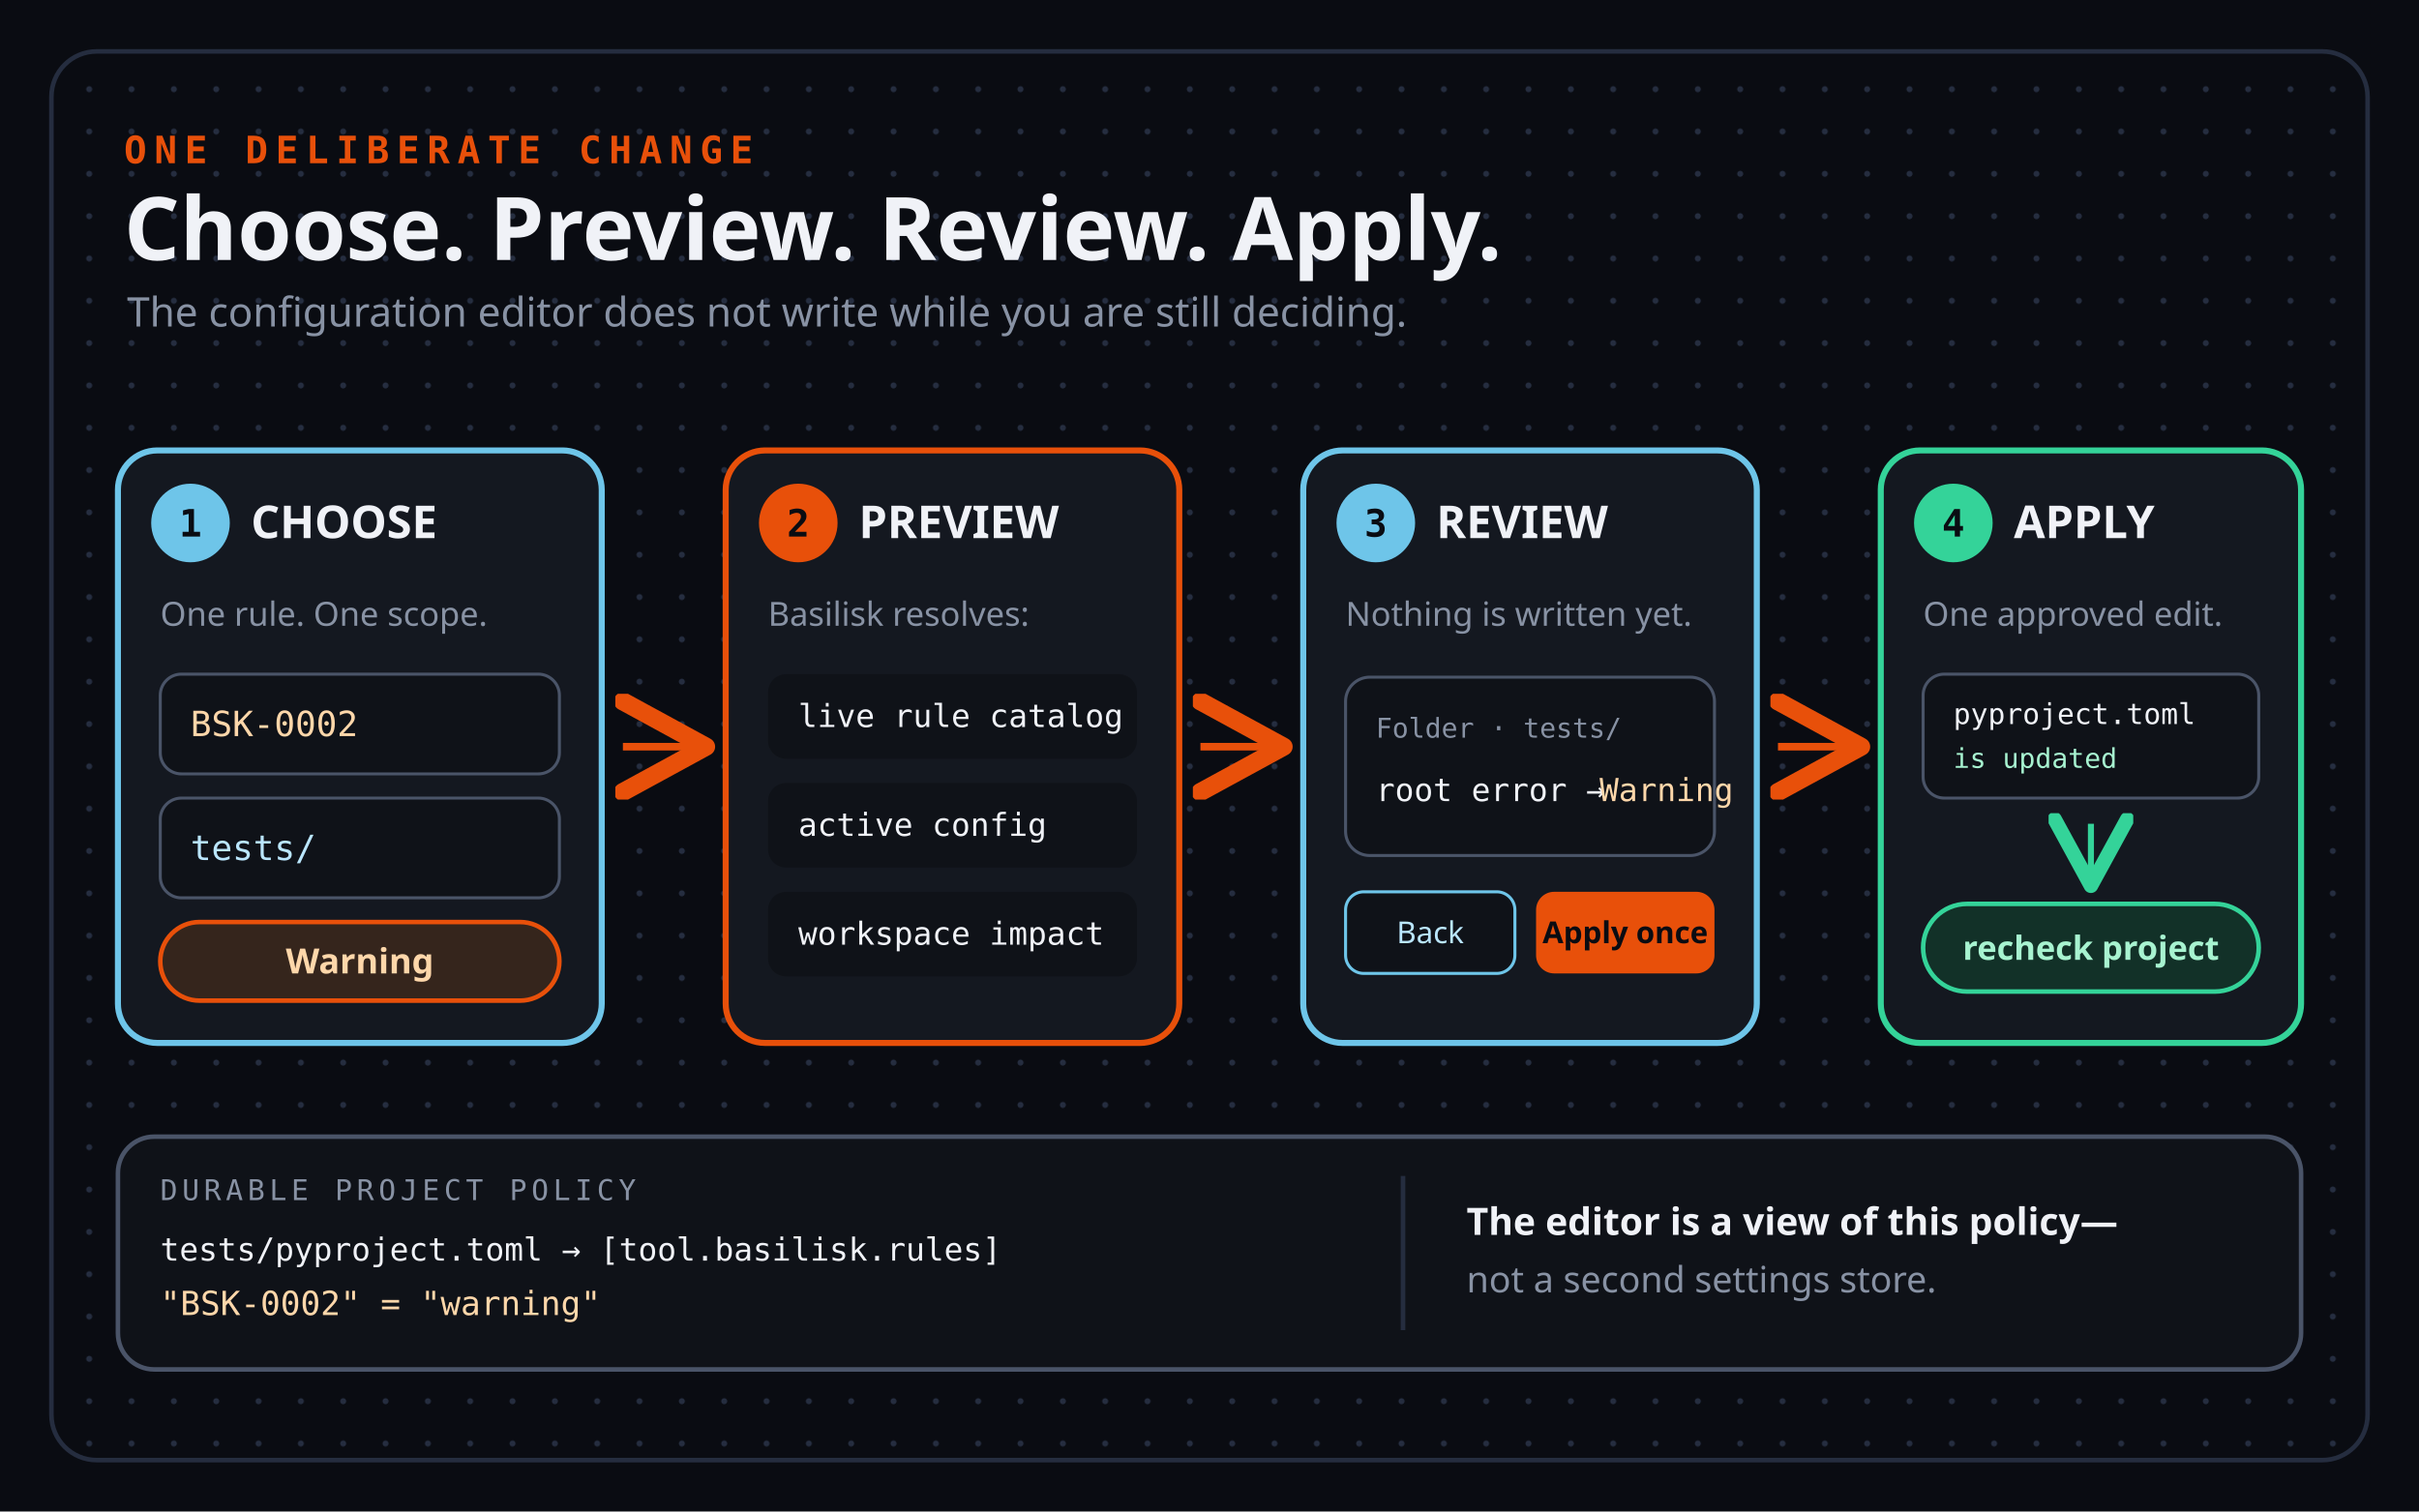
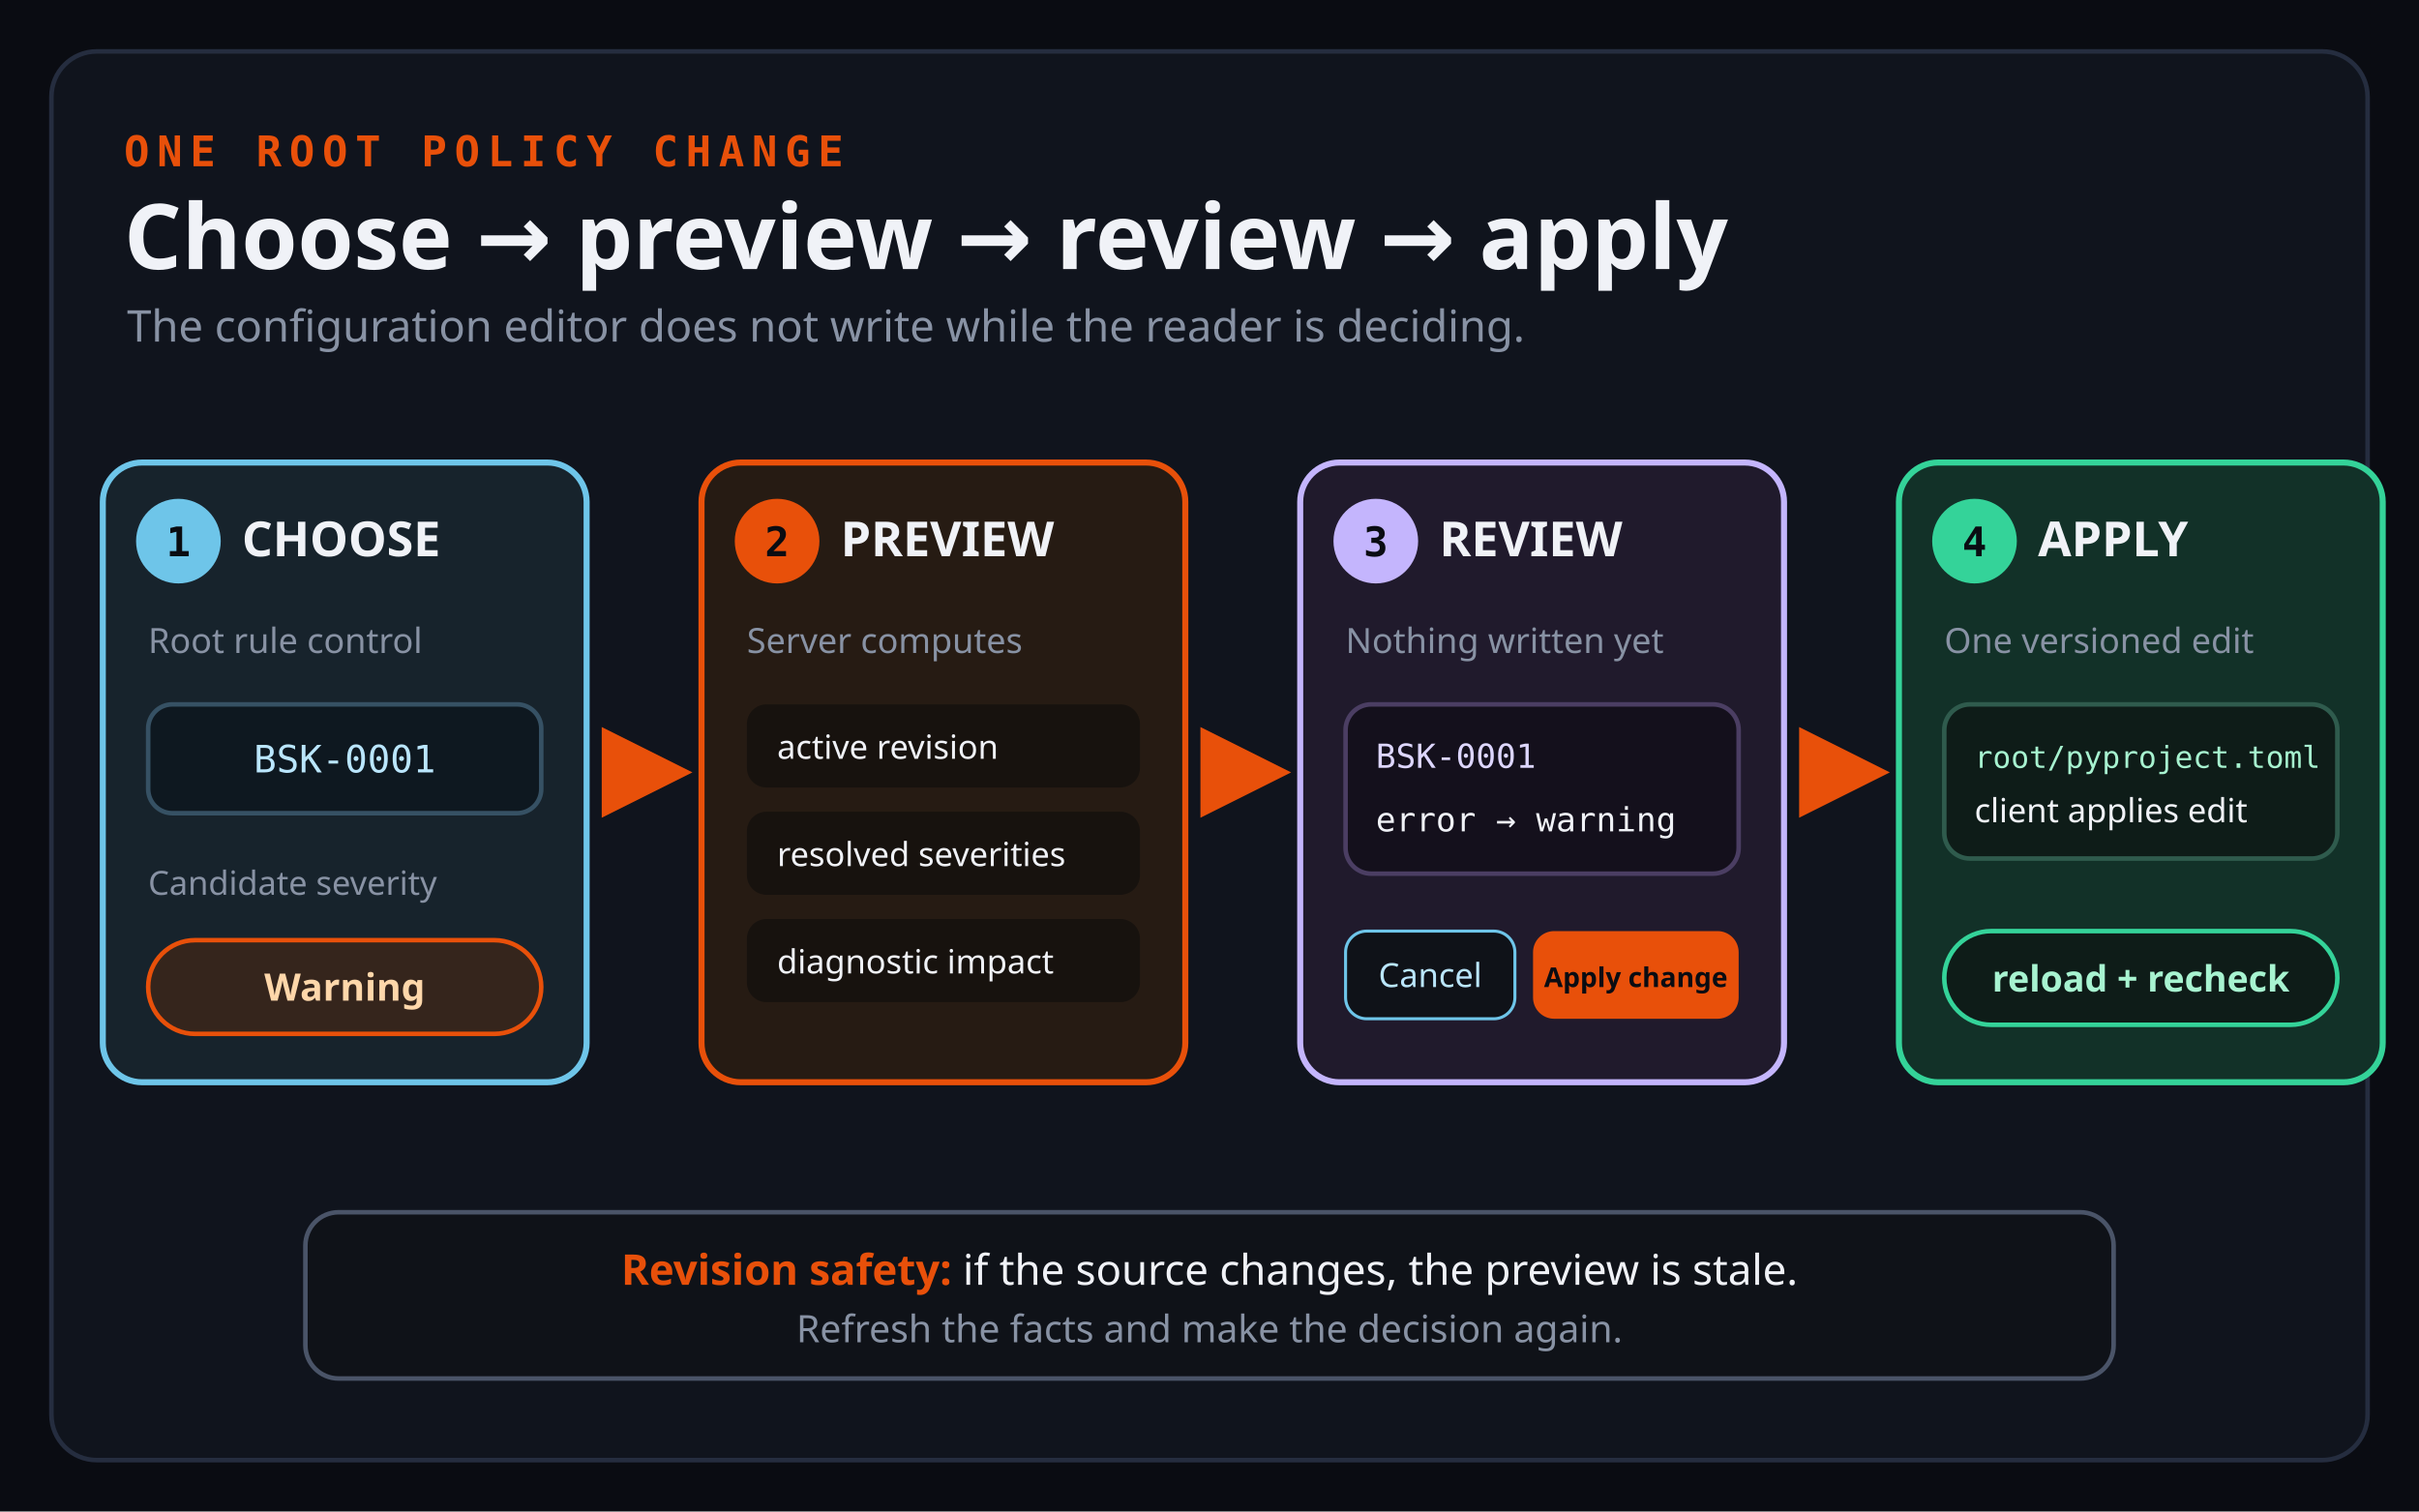
- <svg xmlns="http://www.w3.org/2000/svg" width="1600" height="1000" viewBox="0 0 1600 1000" role="img" aria-labelledby="title description">
+ <svg xmlns="http://www.w3.org/2000/svg" width="1600" height="1000" viewBox="0 0 1600 1000" role="img" aria-labelledby="title desc">
  <defs>
-     <pattern id="dots" width="28" height="28" patternUnits="userSpaceOnUse">
-       <circle cx="3" cy="3" r="2" fill="#252d3f" />
-     </pattern>
-     <marker id="arrow" markerWidth="14" markerHeight="14" refX="11" refY="7" orient="auto">
-       <path d="M1 1L12 7L1 13" fill="none" stroke="#e8500a" stroke-width="2.4" stroke-linecap="round" stroke-linejoin="round" />
-     </marker>
-     <marker id="arrow-green" markerWidth="14" markerHeight="14" refX="11" refY="7" orient="auto">
-       <path d="M1 1L12 7L1 13" fill="none" stroke="#34d399" stroke-width="2.4" stroke-linecap="round" stroke-linejoin="round" />
+     <marker id="arrow" markerWidth="12" markerHeight="12" refX="10" refY="6" orient="auto">
+       <path d="M0 0 L12 6 L0 12 Z" fill="#e8500a" />
    </marker>
  </defs>
  <rect width="1600" height="1000" fill="#0a0c12" />
-   <rect x="34" y="34" width="1532" height="932" rx="30" fill="url(#dots)" stroke="#252d3f" stroke-width="3" />
-   <text x="82" y="108" fill="#e8500a" font-family="'JetBrains Mono',monospace" font-size="25" font-weight="700" letter-spacing="5">ONE DELIBERATE CHANGE</text>
-   <text x="82" y="172" fill="#f0f2f7" font-family="'Space Grotesk',system-ui,sans-serif" font-size="58" font-weight="800">Choose. Preview. Review. Apply.</text>
-   <text x="84" y="216" fill="#8892a4" font-family="'Space Grotesk',system-ui,sans-serif" font-size="27">The configuration editor does not write while you are still deciding.</text>
-   <g transform="translate(78 298)">
-     <rect width="320" height="392" rx="26" fill="#141820" stroke="#6ec5e9" stroke-width="4" />
-     <circle cx="48" cy="48" r="26" fill="#6ec5e9" />
-     <text x="48" y="57" text-anchor="middle" fill="#0a0c12" font-family="'JetBrains Mono',monospace" font-size="25" font-weight="800">1</text>
-     <text x="88" y="58" fill="#f0f2f7" font-family="'Space Grotesk',system-ui,sans-serif" font-size="30" font-weight="750">CHOOSE</text>
-     <text x="28" y="116" fill="#8892a4" font-family="'Space Grotesk',system-ui,sans-serif" font-size="22">One rule. One scope.</text>
-     <rect x="28" y="148" width="264" height="66" rx="14" fill="#0f1218" stroke="#4a5468" stroke-width="2" />
-     <text x="48" y="189" fill="#fed7aa" font-family="'JetBrains Mono',monospace" font-size="23">BSK-0002</text>
-     <rect x="28" y="230" width="264" height="66" rx="14" fill="#0f1218" stroke="#4a5468" stroke-width="2" />
-     <text x="48" y="271" fill="#bae6fd" font-family="'JetBrains Mono',monospace" font-size="23">tests/</text>
-     <rect x="28" y="312" width="264" height="52" rx="26" fill="#35251c" stroke="#e8500a" stroke-width="3" />
-     <text x="160" y="346" text-anchor="middle" fill="#fed7aa" font-family="'Space Grotesk',system-ui,sans-serif" font-size="23" font-weight="700">Warning</text>
-   </g>
-   <path d="M412 494H462" fill="none" stroke="#e8500a" stroke-width="5" marker-end="url(#arrow)" />
-   <g transform="translate(480 298)">
-     <rect width="300" height="392" rx="26" fill="#141820" stroke="#e8500a" stroke-width="4" />
-     <circle cx="48" cy="48" r="26" fill="#e8500a" />
-     <text x="48" y="57" text-anchor="middle" fill="#0a0c12" font-family="'JetBrains Mono',monospace" font-size="25" font-weight="800">2</text>
-     <text x="88" y="58" fill="#f0f2f7" font-family="'Space Grotesk',system-ui,sans-serif" font-size="30" font-weight="750">PREVIEW</text>
-     <text x="28" y="116" fill="#8892a4" font-family="'Space Grotesk',system-ui,sans-serif" font-size="22">Basilisk resolves:</text>
-     <g font-family="'JetBrains Mono',monospace" font-size="21">
-       <rect x="28" y="148" width="244" height="56" rx="12" fill="#0f1218" />
-       <text x="48" y="183" fill="#f0f2f7">live rule catalog</text>
-       <rect x="28" y="220" width="244" height="56" rx="12" fill="#0f1218" />
-       <text x="48" y="255" fill="#f0f2f7">active config</text>
-       <rect x="28" y="292" width="244" height="56" rx="12" fill="#0f1218" />
-       <text x="48" y="327" fill="#f0f2f7">workspace impact</text>
+   <rect x="34" y="34" width="1532" height="932" rx="30" fill="#10141d" stroke="#252d3f" stroke-width="3" />
+   <text x="82" y="110" fill="#e8500a" font-family="monospace" font-size="28" font-weight="700" letter-spacing="5">ONE ROOT POLICY CHANGE</text>
+   <text x="82" y="178" fill="#f0f2f7" font-family="system-ui,sans-serif" font-size="60" font-weight="800">Choose → preview → review → apply</text>
+   <text x="84" y="226" fill="#8892a4" font-family="system-ui,sans-serif" font-size="29">The configuration editor does not write while the reader is deciding.</text>
+   <g transform="translate(68 306)">
+     <g>
+       <rect width="320" height="410" rx="26" fill="#17232c" stroke="#6ec5e9" stroke-width="4" />
+       <circle cx="50" cy="52" r="28" fill="#6ec5e9" />
+       <text x="50" y="62" text-anchor="middle" fill="#0a0c12" font-family="monospace" font-size="27" font-weight="800">1</text>
+       <text x="92" y="62" fill="#f0f2f7" font-family="system-ui,sans-serif" font-size="32" font-weight="750">CHOOSE</text>
+       <text x="30" y="126" fill="#8892a4" font-family="system-ui,sans-serif" font-size="23">Root rule control</text>
+       <rect x="30" y="160" width="260" height="72" rx="16" fill="#0e1820" stroke="#365164" stroke-width="3" />
+       <text x="160" y="205" text-anchor="middle" fill="#bae6fd" font-family="monospace" font-size="25">BSK-0001</text>
+       <text x="30" y="286" fill="#8892a4" font-family="system-ui,sans-serif" font-size="22">Candidate severity</text>
+       <rect x="30" y="316" width="260" height="62" rx="31" fill="#35251c" stroke="#e8500a" stroke-width="3" />
+       <text x="160" y="356" text-anchor="middle" fill="#fed7aa" font-family="system-ui,sans-serif" font-size="25" font-weight="700">Warning</text>
+     </g>
+     <line x1="332" y1="205" x2="380" y2="205" stroke="#e8500a" stroke-width="5" marker-end="url(#arrow)" />
+     <g transform="translate(396)">
+       <rect width="320" height="410" rx="26" fill="#261b13" stroke="#e8500a" stroke-width="4" />
+       <circle cx="50" cy="52" r="28" fill="#e8500a" />
+       <text x="50" y="62" text-anchor="middle" fill="#0a0c12" font-family="monospace" font-size="27" font-weight="800">2</text>
+       <text x="92" y="62" fill="#f0f2f7" font-family="system-ui,sans-serif" font-size="32" font-weight="750">PREVIEW</text>
+       <text x="30" y="126" fill="#8892a4" font-family="system-ui,sans-serif" font-size="23">Server computes</text>
+       <rect x="30" y="160" width="260" height="55" rx="13" fill="#17120e" />
+       <text x="50" y="196" fill="#f0f2f7" font-family="system-ui,sans-serif" font-size="22">active revision</text>
+       <rect x="30" y="231" width="260" height="55" rx="13" fill="#17120e" />
+       <text x="50" y="267" fill="#f0f2f7" font-family="system-ui,sans-serif" font-size="22">resolved severities</text>
+       <rect x="30" y="302" width="260" height="55" rx="13" fill="#17120e" />
+       <text x="50" y="338" fill="#f0f2f7" font-family="system-ui,sans-serif" font-size="22">diagnostic impact</text>
+     </g>
+     <line x1="728" y1="205" x2="776" y2="205" stroke="#e8500a" stroke-width="5" marker-end="url(#arrow)" />
+     <g transform="translate(792)">
+       <rect width="320" height="410" rx="26" fill="#201a2c" stroke="#c4b5fd" stroke-width="4" />
+       <circle cx="50" cy="52" r="28" fill="#c4b5fd" />
+       <text x="50" y="62" text-anchor="middle" fill="#0a0c12" font-family="monospace" font-size="27" font-weight="800">3</text>
+       <text x="92" y="62" fill="#f0f2f7" font-family="system-ui,sans-serif" font-size="32" font-weight="750">REVIEW</text>
+       <text x="30" y="126" fill="#8892a4" font-family="system-ui,sans-serif" font-size="23">Nothing written yet</text>
+       <rect x="30" y="160" width="260" height="112" rx="17" fill="#14101c" stroke="#4b3e63" stroke-width="3" />
+       <text x="50" y="202" fill="#ddd6fe" font-family="monospace" font-size="22">BSK-0001</text>
+       <text x="50" y="244" fill="#f0f2f7" font-family="monospace" font-size="22">error → warning</text>
+       <rect x="30" y="310" width="112" height="58" rx="14" fill="#0f1218" stroke="#6ec5e9" stroke-width="2" />
+       <text x="86" y="347" text-anchor="middle" fill="#bae6fd" font-family="system-ui,sans-serif" font-size="22">Cancel</text>
+       <rect x="154" y="310" width="136" height="58" rx="14" fill="#e8500a" />
+       <text x="222" y="347" text-anchor="middle" fill="#0a0c12" font-family="system-ui,sans-serif" font-size="18" font-weight="750">Apply change</text>
+     </g>
+     <line x1="1124" y1="205" x2="1172" y2="205" stroke="#e8500a" stroke-width="5" marker-end="url(#arrow)" />
+     <g transform="translate(1188)">
+       <rect width="320" height="410" rx="26" fill="#123128" stroke="#34d399" stroke-width="4" />
+       <circle cx="50" cy="52" r="28" fill="#34d399" />
+       <text x="50" y="62" text-anchor="middle" fill="#0a0c12" font-family="monospace" font-size="27" font-weight="800">4</text>
+       <text x="92" y="62" fill="#f0f2f7" font-family="system-ui,sans-serif" font-size="32" font-weight="750">APPLY</text>
+       <text x="30" y="126" fill="#8892a4" font-family="system-ui,sans-serif" font-size="23">One versioned edit</text>
+       <rect x="30" y="160" width="260" height="102" rx="17" fill="#0e1c18" stroke="#2f5b4d" stroke-width="3" />
+       <text x="50" y="202" fill="#a7f3d0" font-family="monospace" font-size="20">root/pyproject.toml</text>
+       <text x="50" y="238" fill="#f0f2f7" font-family="system-ui,sans-serif" font-size="22">client applies edit</text>
+       <rect x="30" y="310" width="260" height="62" rx="31" fill="#0e1c18" stroke="#34d399" stroke-width="3" />
+       <text x="160" y="350" text-anchor="middle" fill="#a7f3d0" font-family="system-ui,sans-serif" font-size="24" font-weight="700">reload + recheck</text>
    </g>
  </g>
-   <path d="M794 494H844" fill="none" stroke="#e8500a" stroke-width="5" marker-end="url(#arrow)" />
-   <g transform="translate(862 298)">
-     <rect width="300" height="392" rx="26" fill="#141820" stroke="#6ec5e9" stroke-width="4" />
-     <circle cx="48" cy="48" r="26" fill="#6ec5e9" />
-     <text x="48" y="57" text-anchor="middle" fill="#0a0c12" font-family="'JetBrains Mono',monospace" font-size="25" font-weight="800">3</text>
-     <text x="88" y="58" fill="#f0f2f7" font-family="'Space Grotesk',system-ui,sans-serif" font-size="30" font-weight="750">REVIEW</text>
-     <text x="28" y="116" fill="#8892a4" font-family="'Space Grotesk',system-ui,sans-serif" font-size="22">Nothing is written yet.</text>
-     <rect x="28" y="150" width="244" height="118" rx="16" fill="#0f1218" stroke="#4a5468" stroke-width="2" />
-     <text x="48" y="190" fill="#8892a4" font-family="'JetBrains Mono',monospace" font-size="18">Folder · tests/</text>
-     <text x="48" y="232" fill="#f0f2f7" font-family="'JetBrains Mono',monospace" font-size="21">root error →</text>
-     <text x="196" y="232" fill="#fed7aa" font-family="'JetBrains Mono',monospace" font-size="21">Warning</text>
-     <rect x="28" y="292" width="112" height="54" rx="12" fill="#0f1218" stroke="#6ec5e9" stroke-width="2" />
-     <text x="84" y="326" text-anchor="middle" fill="#bae6fd" font-family="'Space Grotesk',system-ui,sans-serif" font-size="20">Back</text>
-     <rect x="154" y="292" width="118" height="54" rx="12" fill="#e8500a" />
-     <text x="213" y="326" text-anchor="middle" fill="#0a0c12" font-family="'Space Grotesk',system-ui,sans-serif" font-size="20" font-weight="750">Apply once</text>
-   </g>
-   <path d="M1176 494H1226" fill="none" stroke="#e8500a" stroke-width="5" marker-end="url(#arrow)" />
-   <g transform="translate(1244 298)">
-     <rect width="278" height="392" rx="26" fill="#141820" stroke="#34d399" stroke-width="4" />
-     <circle cx="48" cy="48" r="26" fill="#34d399" />
-     <text x="48" y="57" text-anchor="middle" fill="#0a0c12" font-family="'JetBrains Mono',monospace" font-size="25" font-weight="800">4</text>
-     <text x="88" y="58" fill="#f0f2f7" font-family="'Space Grotesk',system-ui,sans-serif" font-size="30" font-weight="750">APPLY</text>
-     <text x="28" y="116" fill="#8892a4" font-family="'Space Grotesk',system-ui,sans-serif" font-size="22">One approved edit.</text>
-     <rect x="28" y="148" width="222" height="82" rx="14" fill="#0f1218" stroke="#4a5468" stroke-width="2" />
-     <text x="48" y="181" fill="#f0f2f7" font-family="'JetBrains Mono',monospace" font-size="19">pyproject.toml</text>
-     <text x="48" y="210" fill="#a7f3d0" font-family="'JetBrains Mono',monospace" font-size="18">is updated</text>
-     <path d="M139 247V284" fill="none" stroke="#34d399" stroke-width="4" marker-end="url(#arrow-green)" />
-     <rect x="28" y="300" width="222" height="58" rx="29" fill="#123128" stroke="#34d399" stroke-width="3" />
-     <text x="139" y="337" text-anchor="middle" fill="#a7f3d0" font-family="'Space Grotesk',system-ui,sans-serif" font-size="22" font-weight="700">recheck project</text>
-   </g>
-   <g transform="translate(78 752)">
-     <rect width="1444" height="154" rx="24" fill="#0f1218" stroke="#4a5468" stroke-width="3" />
-     <text x="28" y="42" fill="#8892a4" font-family="'JetBrains Mono',monospace" font-size="19" letter-spacing="3">DURABLE PROJECT POLICY</text>
-     <text x="28" y="82" fill="#f0f2f7" font-family="'JetBrains Mono',monospace" font-size="21">tests/pyproject.toml → [tool.basilisk.rules]</text>
-     <text x="28" y="118" fill="#fed7aa" font-family="'JetBrains Mono',monospace" font-size="22">"BSK-0002" = "warning"</text>
-     <line x1="850" y1="26" x2="850" y2="128" stroke="#252d3f" stroke-width="3" />
-     <text x="892" y="65" fill="#f0f2f7" font-family="'Space Grotesk',system-ui,sans-serif" font-size="25" font-weight="700">The editor is a view of this policy—</text>
-     <text x="892" y="103" fill="#8892a4" font-family="'Space Grotesk',system-ui,sans-serif" font-size="24">not a second settings store.</text>
-   </g>
+   <rect x="202" y="802" width="1196" height="110" rx="22" fill="#0f1218" stroke="#4a5468" stroke-width="3" />
+   <text x="800" y="850" text-anchor="middle" fill="#f0f2f7" font-family="system-ui,sans-serif" font-size="28">
+     <tspan fill="#e8500a" font-weight="800">Revision safety:</tspan> if the source changes, the preview is stale.</text>
+   <text x="800" y="888" text-anchor="middle" fill="#8892a4" font-family="system-ui,sans-serif" font-size="25">Refresh the facts and make the decision again.</text>
</svg>
